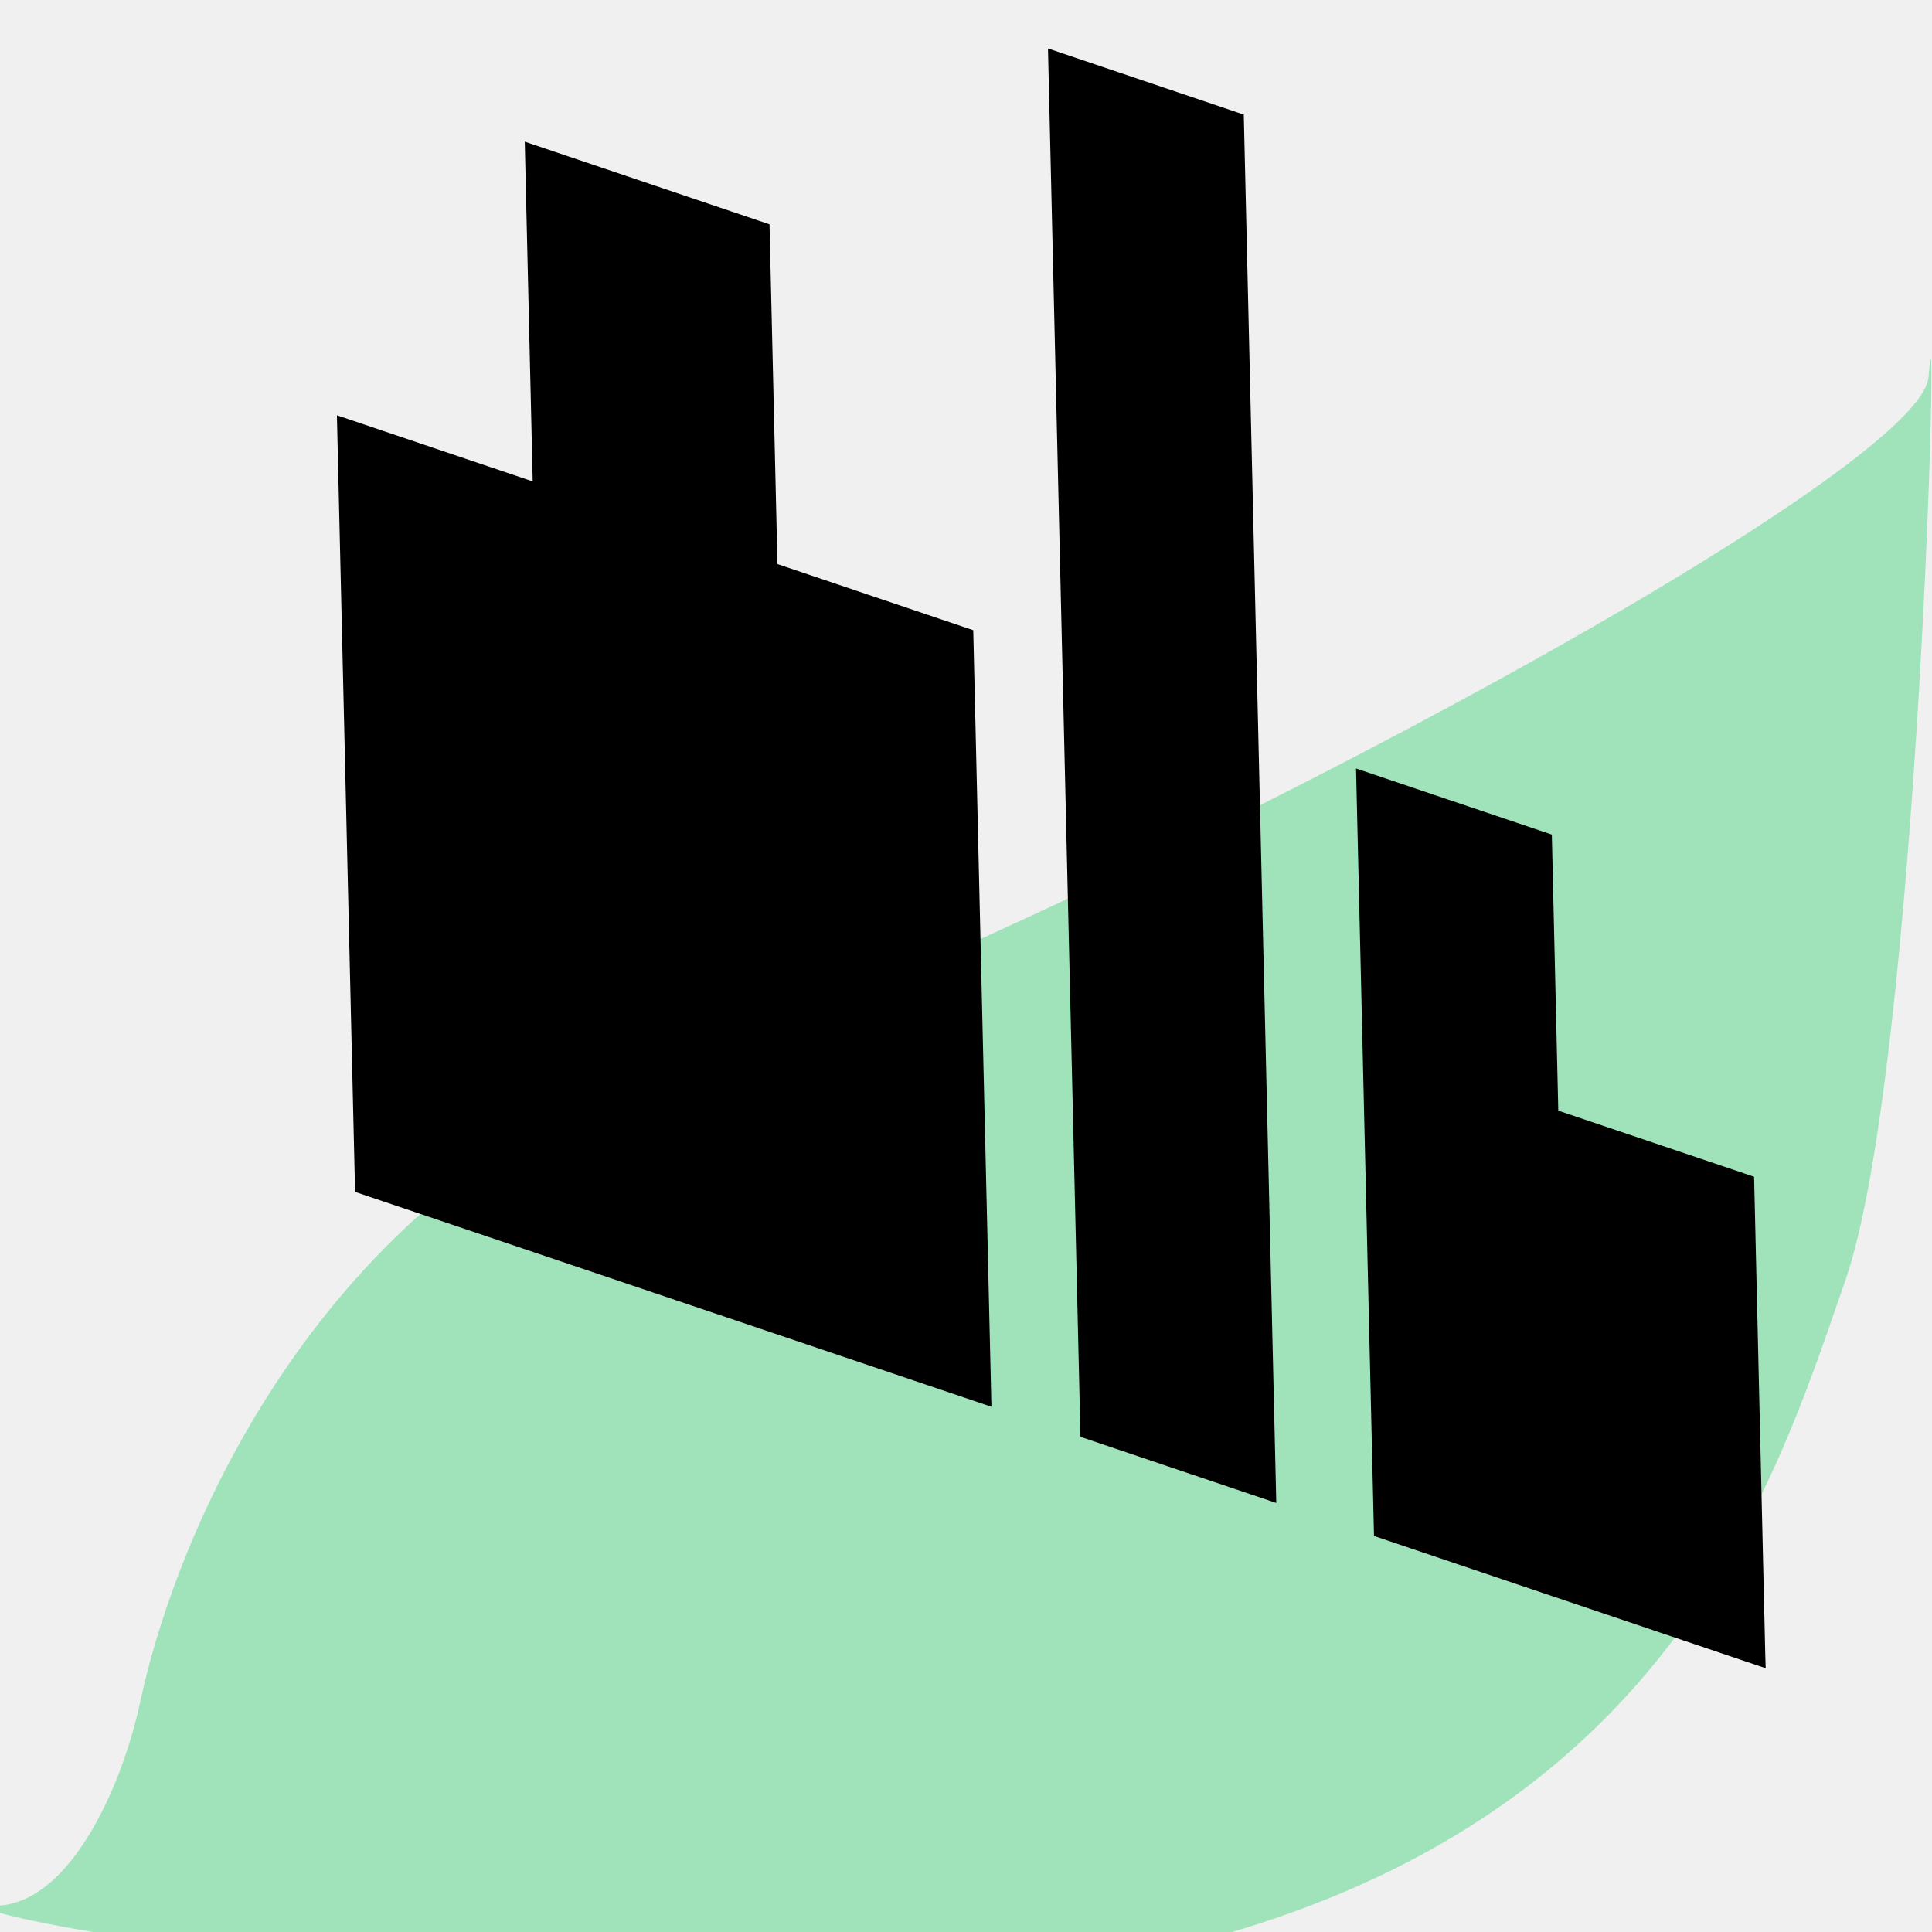
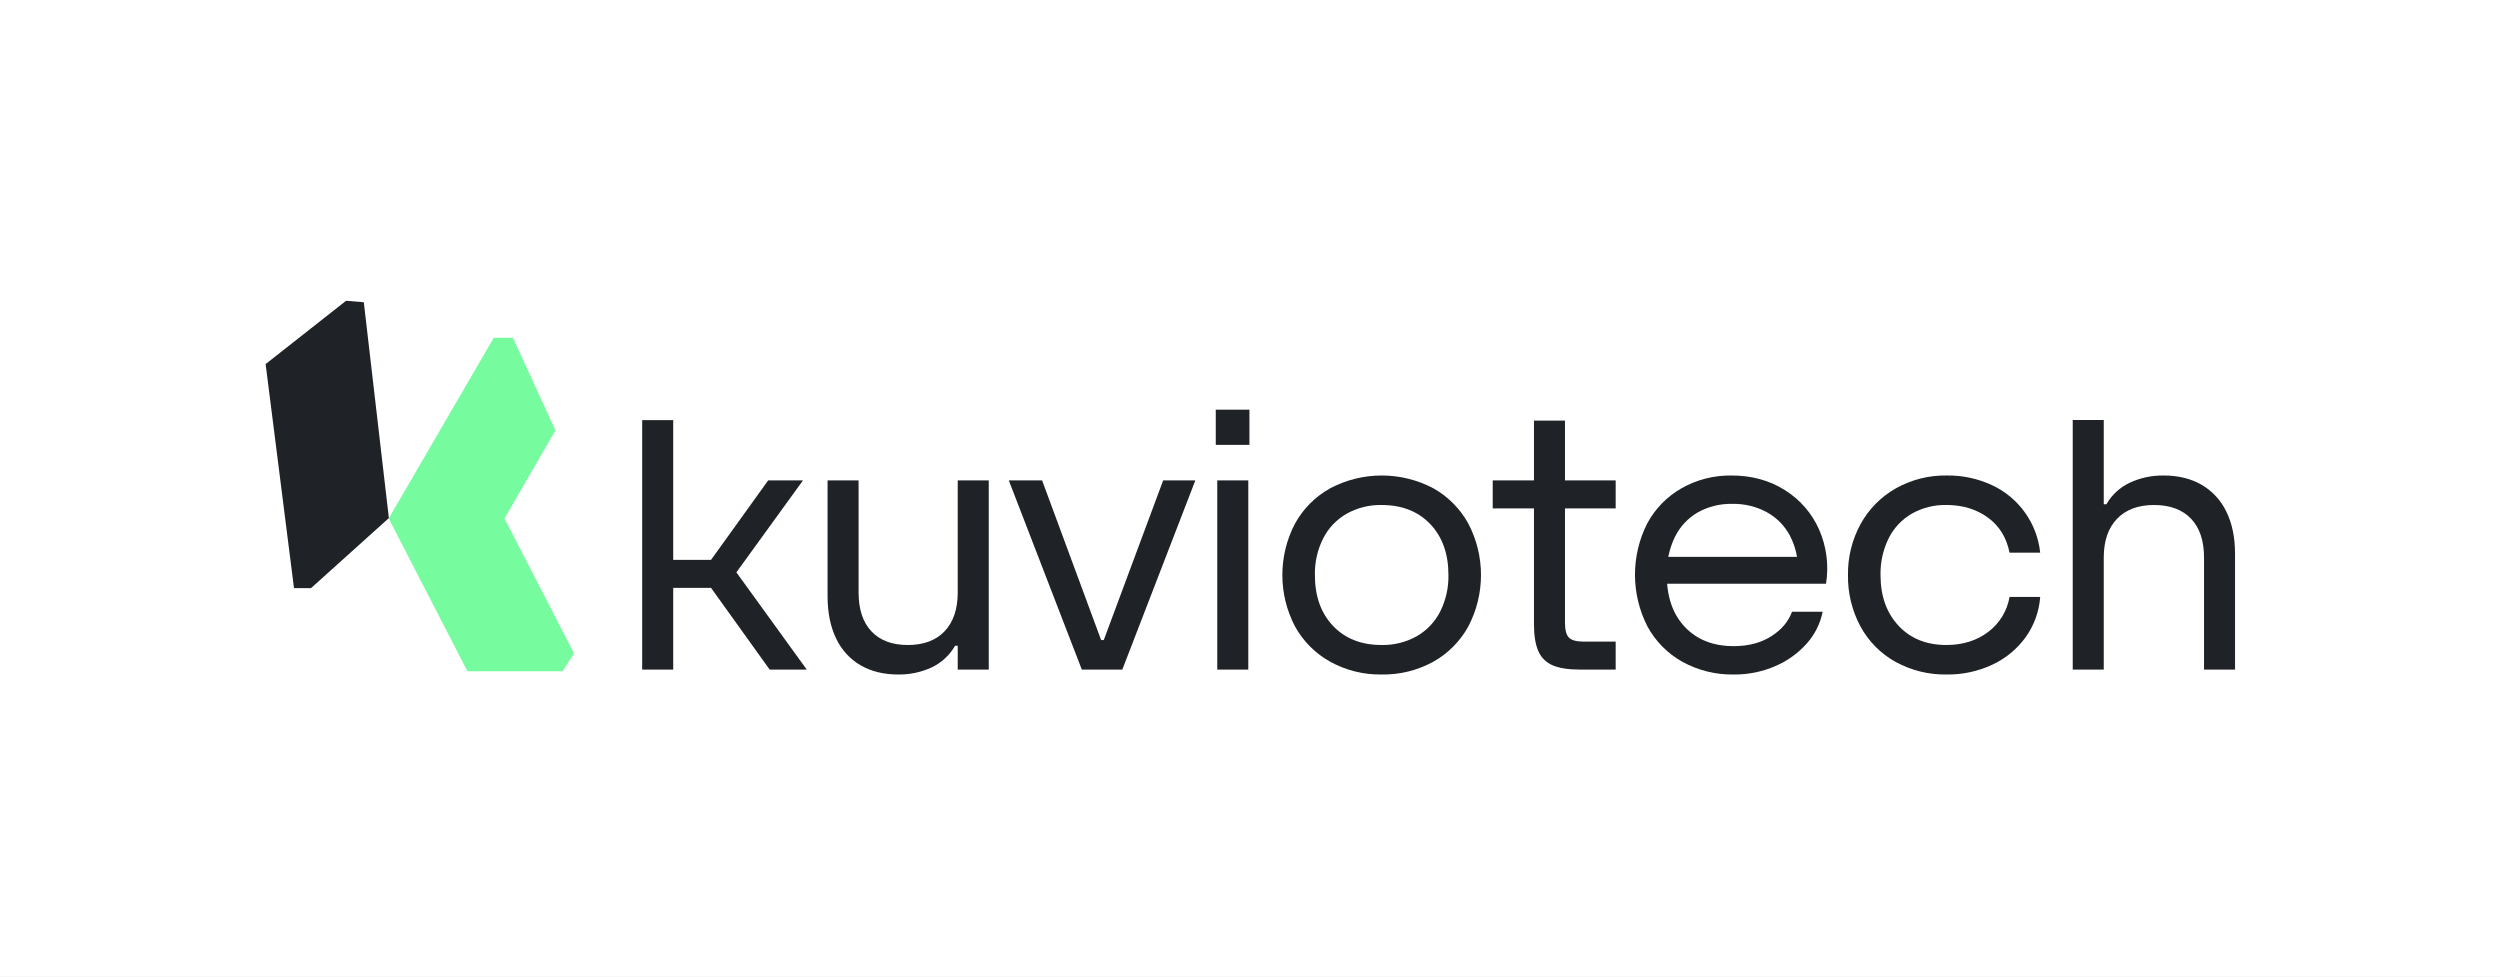
- <svg xmlns="http://www.w3.org/2000/svg" width="100%" height="100%" viewBox="0 0 1182 1182" version="1.1" xml:space="preserve" style="fill-rule:evenodd;clip-rule:evenodd;stroke-linejoin:round;stroke-miterlimit:2;">
-   <g transform="matrix(4.16667,0,0,4.16667,-9.25001,230.685)">
-     <path d="M0,224.382C11.799,225.896 20.022,207.456 22.786,194.627C29.272,164.514 52.402,118.727 98.195,102.308C163.733,78.81 284.294,14.823 285.399,-0.046C287.04,-22.13 284.024,101.556 273.167,132.689C259.817,170.967 237.838,246.512 88.3,235.953C10.861,230.485 -4.459,223.81 0,224.382" style="fill:rgb(160,227,187);fill-rule:nonzero;" />
-   </g>
-   <g transform="matrix(4.16667,0,0,4.16667,661.037,70.0974)">
-     <path d="M0,194.15L-4.771,-9.708L23.979,0.001L28.75,203.858" style="fill-rule:nonzero;" />
-   </g>
-   <g transform="matrix(4.16667,0,0,4.16667,606.558,86.6724)">
-     <path d="M0,185.757L-2.669,71.731L-31.418,62.022L-32.586,12.135L-68.522,0L-67.355,49.887L-96.104,40.178L-93.436,154.205" style="fill-rule:nonzero;" />
-   </g>
-   <g transform="matrix(4.16667,0,0,4.16667,840.612,551.077)">
-     <path d="M0,93.269L-2.637,-19.421L26.112,-9.713L27.061,30.82L55.81,40.528L57.447,110.459L57.511,112.69" style="fill-rule:nonzero;" />
+ <svg xmlns="http://www.w3.org/2000/svg" width="1280" height="500" viewBox="0 0 1280 500">
+   <defs>
+     <clipPath id="clip-Web_1280_1">
+       <rect width="1280" height="500" />
+     </clipPath>
+   </defs>
+   <g id="Web_1280_1" data-name="Web 1280 – 1" clip-path="url(#clip-Web_1280_1)">
+     <rect width="1280" height="500" fill="#fff" />
+     <g id="Grupo_3" data-name="Grupo 3" transform="translate(-43 -275.204)">
+       <g id="Grupo_1" data-name="Grupo 1" transform="translate(179 429.204)">
+         <path id="Trazado_1" data-name="Trazado 1" d="M276.689,533.248l26.085-45.057-21.738-47.428h-9.862L217.4,533.248,257.718,611.5H306.44l5.838-9.174Z" transform="translate(-154.386 -421.795)" fill="#77fb9f" />
+         <path id="Trazado_2" data-name="Trazado 2" d="M220.188,429.2,179,461.611l14.523,114.728h8.714L242.1,540.45l-12.831-110.5Z" transform="translate(-179 -429.204)" fill="#1f2226" />
+       </g>
+       <g id="Grupo_2" data-name="Grupo 2" transform="translate(371.795 484.951)">
+         <path id="Trazado_3" data-name="Trazado 3" d="M296.492,594.167V466.445h15.889v71.541h19.368L361,497.307h17.824l-34.1,47.07,36.035,49.79H361.773l-30.024-41.843H312.381v41.843Z" transform="translate(-296.492 -461.082)" fill="#1f2226" />
+         <path id="Trazado_4" data-name="Trazado 4" d="M390.567,584.63q-11.244,0-19.374-4.746a31.178,31.178,0,0,1-12.5-13.756q-4.349-9.006-4.36-21.6v-59.28h15.887V542.6q0,12.971,6.587,19.95t18.6,6.972q12.206,0,18.894-7.074t6.677-19.849V485.253h15.887v96.86H420.978V569.906h-1.355a27.255,27.255,0,0,1-12.1,11.143A39.516,39.516,0,0,1,390.567,584.63Z" transform="translate(-259.418 -449.028)" fill="#1f2226" />
+         <path id="Trazado_5" data-name="Trazado 5" d="M448.272,582.113l-37.383-96.86h17.046L458.156,567h1.354l30.409-81.749h16.47L469,582.113Z" transform="translate(-223.173 -449.028)" fill="#1f2226" />
+         <path id="Trazado_6" data-name="Trazado 6" d="M475.462,481.191V463.177H492.7v18.014Zm.773,115.071V499.4h15.882v96.86Z" transform="translate(-181.787 -463.177)" fill="#1f2226" />
+         <path id="Trazado_7" data-name="Trazado 7" d="M547,585.614a52.755,52.755,0,0,1-26.158-6.491,46.109,46.109,0,0,1-18.116-18.109,56.752,56.752,0,0,1,0-52.688A46.093,46.093,0,0,1,520.84,490.21a56.52,56.52,0,0,1,52.6,0,46.224,46.224,0,0,1,18.009,18.116,56.664,56.664,0,0,1,0,52.688,46.24,46.24,0,0,1-18.009,18.109A53,53,0,0,1,547,585.614Zm0-15.11A35.422,35.422,0,0,0,565,566.049a30.555,30.555,0,0,0,12.016-12.591,39.943,39.943,0,0,0,4.258-18.792q0-16.277-9.3-26.058T547,498.828a35.189,35.189,0,0,0-17.83,4.455,30.554,30.554,0,0,0-12.01,12.6,39.917,39.917,0,0,0-4.258,18.787q0,16.275,9.294,26.056T547,570.5Z" transform="translate(-168.471 -450.012)" fill="#1f2226" />
+         <path id="Trazado_8" data-name="Trazado 8" d="M561.876,511.539V497.207h62.959v14.332Zm44.748,82.528q-9.1,0-14.137-2.228a13.78,13.78,0,0,1-7.269-7.264q-2.228-5.034-2.222-13.951V466.6h15.882v103.44c0,3.754.678,6.3,2.031,7.656s3.843,2.038,7.46,2.038h16.465v14.332Z" transform="translate(-126.403 -460.983)" fill="#1f2226" />
+         <path id="Trazado_9" data-name="Trazado 9" d="M656.822,585.614a52.581,52.581,0,0,1-26.245-6.491,45.585,45.585,0,0,1-17.92-18.109,58.1,58.1,0,0,1-.1-52.79A45.48,45.48,0,0,1,630.19,490.21a50.349,50.349,0,0,1,25.469-6.492q15.5,0,27.321,7.46a45.36,45.36,0,0,1,17.527,20.147,49.482,49.482,0,0,1,3.582,27.8H614.783V525.371h81.946l-6.972,6.972a37.12,37.12,0,0,0-4.163-17.824,29.479,29.479,0,0,0-11.819-12.01,35.861,35.861,0,0,0-17.724-4.265,34.658,34.658,0,0,0-17.628,4.36A29.549,29.549,0,0,0,626.7,515.2a42.149,42.149,0,0,0-4.158,19.273q0,17.053,9.3,26.834t24.986,9.783q11.236,0,19.179-5.037t10.656-12.591h15.691a34.476,34.476,0,0,1-8.036,16.173,45.254,45.254,0,0,1-16.084,11.623A52.01,52.01,0,0,1,656.822,585.614Z" transform="translate(-97.952 -450.012)" fill="#1f2226" />
+         <path id="Trazado_10" data-name="Trazado 10" d="M723.292,585.614a52.552,52.552,0,0,1-26.247-6.491,45.6,45.6,0,0,1-17.925-18.109,53.8,53.8,0,0,1-6.391-26.346,52.724,52.724,0,0,1,6.487-26.151A46.972,46.972,0,0,1,697.236,490.3a51.586,51.586,0,0,1,26.056-6.587,53.119,53.119,0,0,1,23.145,4.936,43.063,43.063,0,0,1,24.7,34.579H755.448q-2.326-11.618-11.137-18.009t-21.215-6.4a34.64,34.64,0,0,0-17.724,4.455,30.1,30.1,0,0,0-11.82,12.6,40.636,40.636,0,0,0-4.163,18.787q0,16.08,9.2,25.961T723.1,570.5q12.6,0,21.406-6.682A28.277,28.277,0,0,0,755.448,545.9H771.14a40.312,40.312,0,0,1-7.46,20.634,43.826,43.826,0,0,1-17.046,14.046A53.545,53.545,0,0,1,723.292,585.614Z" transform="translate(-55.355 -450.012)" fill="#1f2226" />
+         <path id="Trazado_11" data-name="Trazado 11" d="M742.855,594.188V466.413h15.882v43.12h1.354a26.918,26.918,0,0,1,12.01-11.048,39.8,39.8,0,0,1,17.248-3.676q11.226,0,19.47,4.745A31.669,31.669,0,0,1,821.5,513.31q4.455,9.006,4.455,21.6v59.281H810.077V536.843q0-12.974-6.687-19.945T784.5,509.919q-12.2,0-18.982,7.074t-6.782,19.85v57.345Z" transform="translate(-10.41 -461.103)" fill="#1f2226" />
+       </g>
+     </g>
  </g>
</svg>
